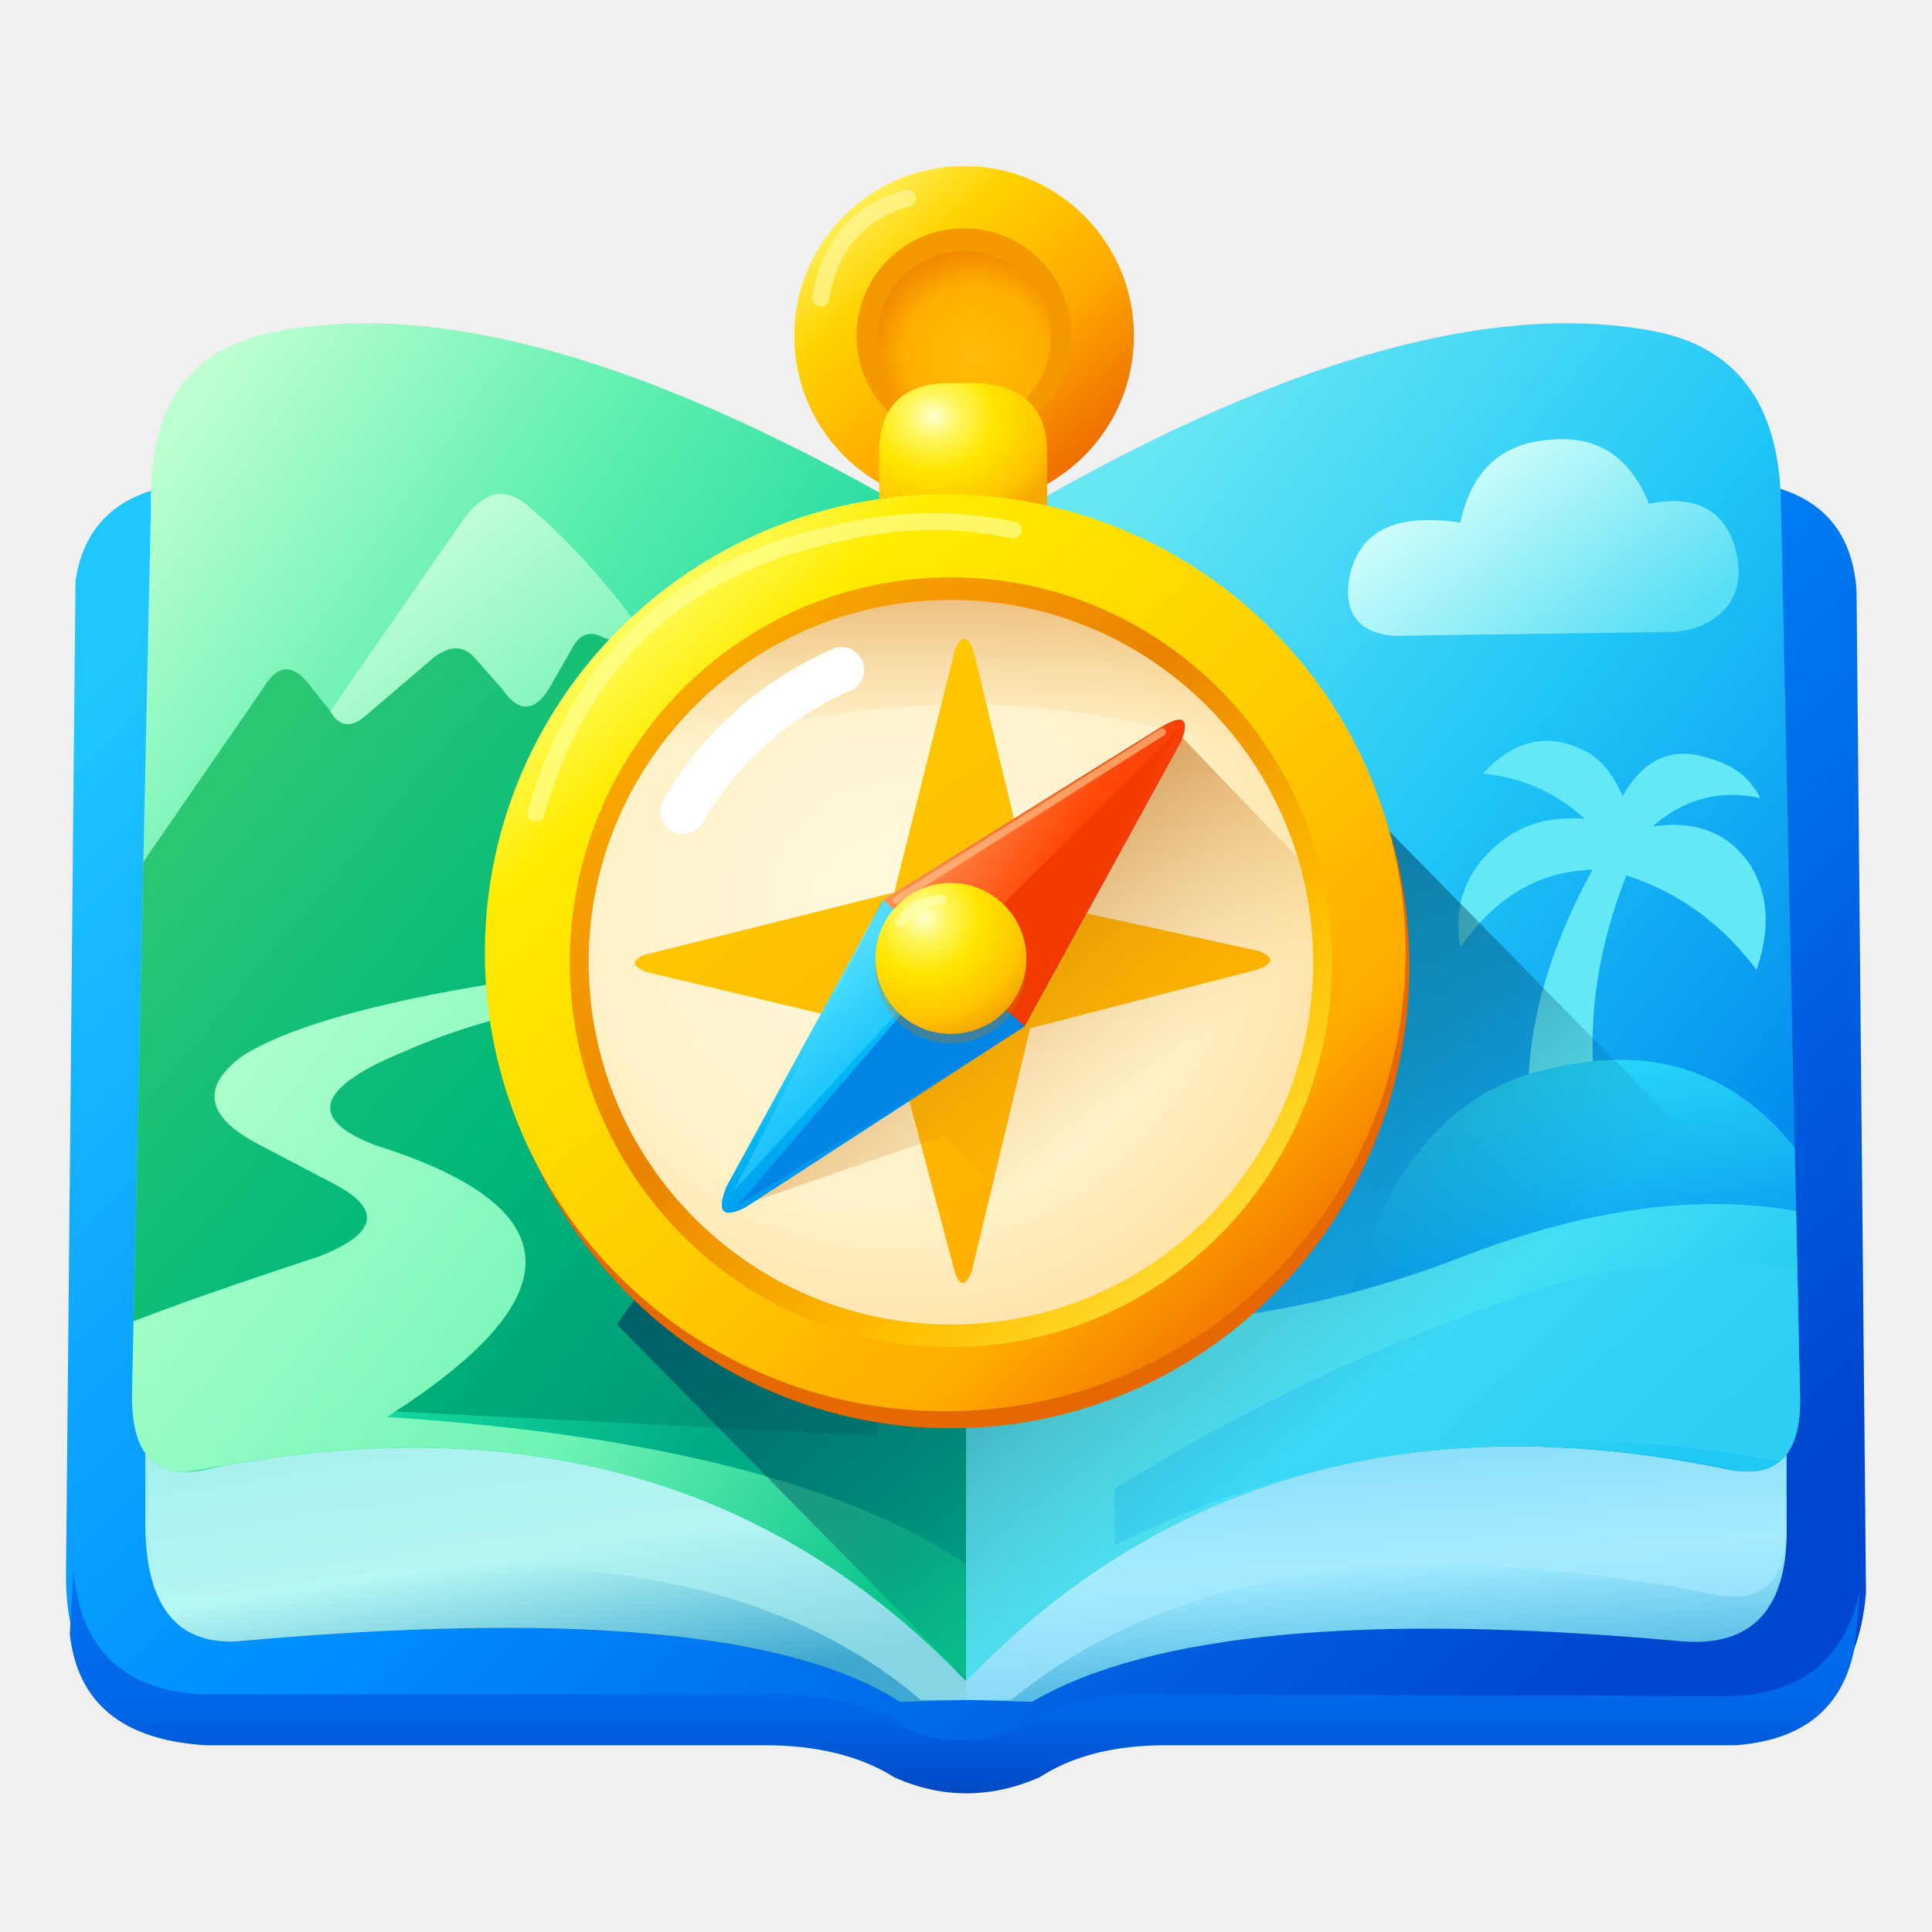
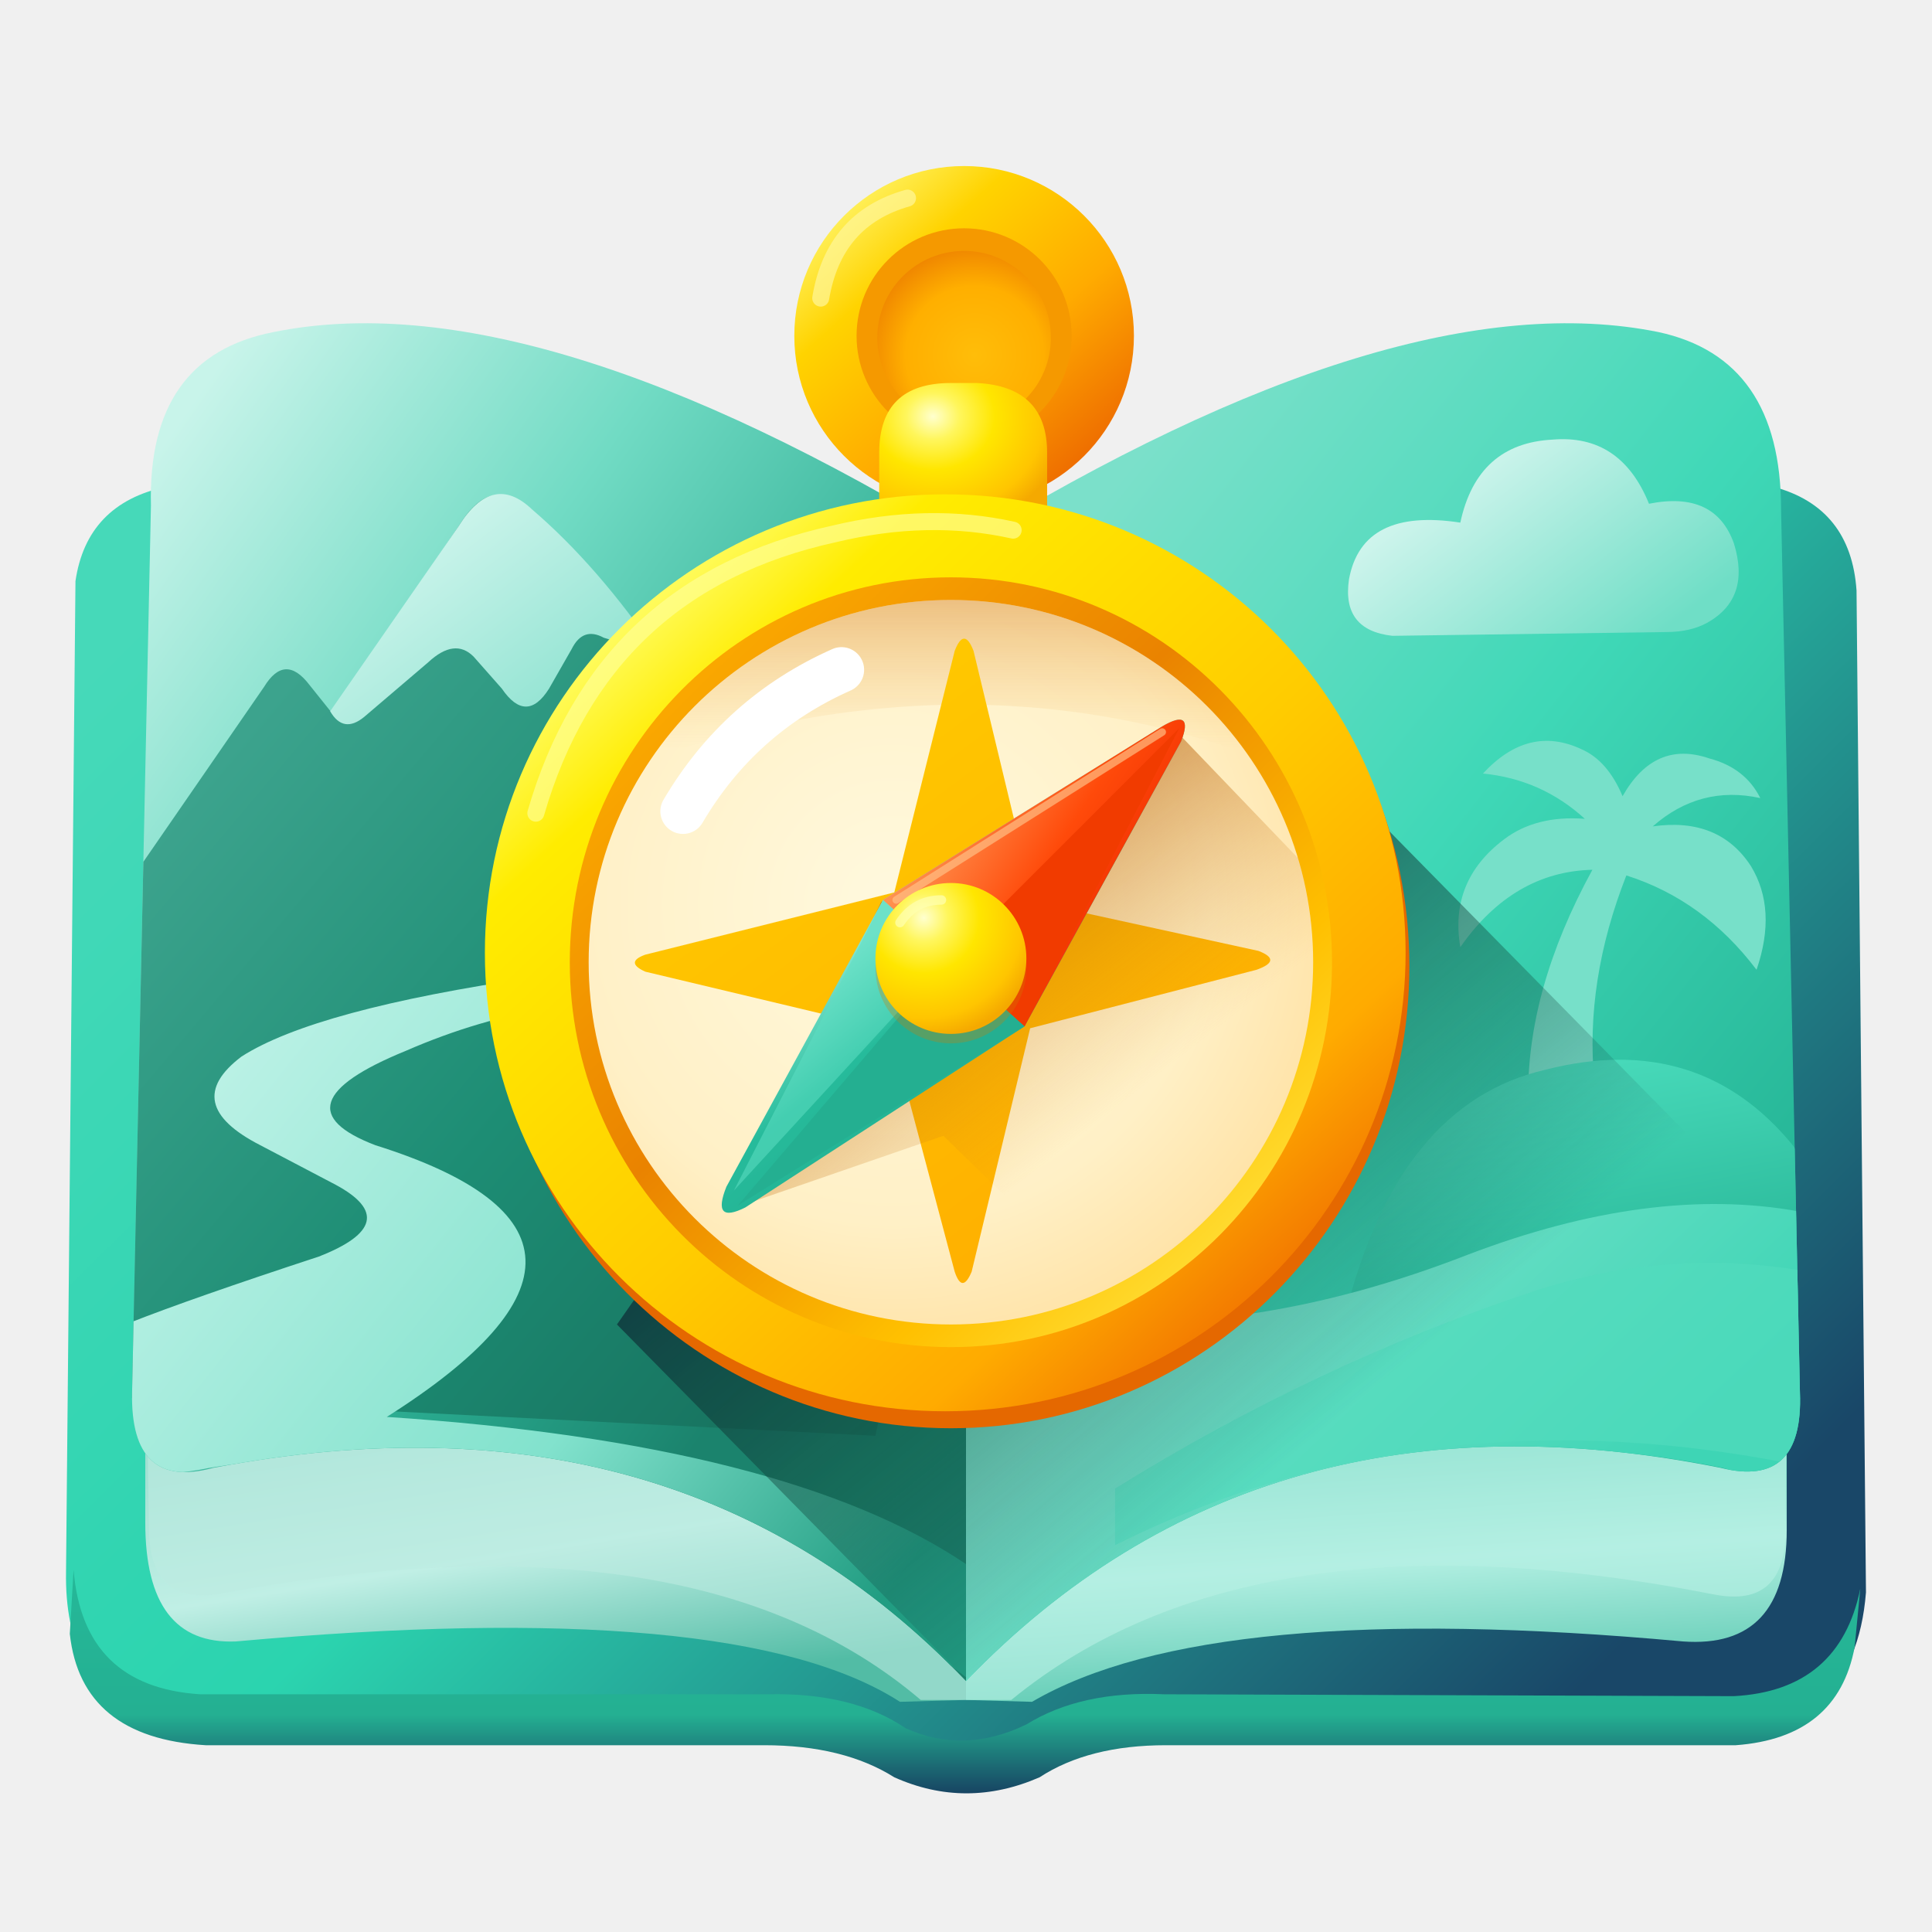
<svg xmlns="http://www.w3.org/2000/svg" viewBox="0 0 1024 1024" width="1024" height="1024">
  <defs>
    <linearGradient id="cover-grad" x1="110" y1="290" x2="774" y2="958" gradientUnits="userSpaceOnUse">
-       <stop stop-color="#20c7ff" />
-       <stop offset=".48" stop-color="#008eff" />
-       <stop offset="1" stop-color="#0047d0" />
+       <stop stop-color="#46d9b9" />
+       <stop offset=".48" stop-color="#2bd4af" />
+       <stop offset="1" stop-color="#194768" />
    </linearGradient>
    <linearGradient id="cover-edge-grad" x1="512" y1="800" x2="512" y2="951" gradientUnits="userSpaceOnUse">
-       <stop stop-color="#0078f5" />
-       <stop offset=".72" stop-color="#0065e7" />
-       <stop offset="1" stop-color="#0048c4" />
+       <stop stop-color="#26bb9b" />
+       <stop offset=".72" stop-color="#24b092" />
+       <stop offset="1" stop-color="#174362" />
    </linearGradient>
    <linearGradient id="left-paper-grad" x1="270" y1="714" x2="300" y2="903" gradientUnits="userSpaceOnUse">
-       <stop stop-color="#87e7e5" />
-       <stop offset=".57" stop-color="#b7f8f4" />
-       <stop offset="1" stop-color="#3ea8d0" />
+       <stop stop-color="#94dacb" />
+       <stop offset=".57" stop-color="#c0efe5" />
+       <stop offset="1" stop-color="#52bca5" />
    </linearGradient>
    <linearGradient id="right-paper-grad" x1="728" y1="731" x2="739" y2="901" gradientUnits="userSpaceOnUse">
-       <stop stop-color="#27b2de" />
-       <stop offset=".57" stop-color="#a2edff" />
-       <stop offset="1" stop-color="#46b0de" />
+       <stop stop-color="#41c4a8" />
+       <stop offset=".57" stop-color="#b2efe2" />
+       <stop offset="1" stop-color="#5bc9b1" />
    </linearGradient>
    <linearGradient id="left-page-grad" x1="88" y1="233" x2="527" y2="542" gradientUnits="userSpaceOnUse">
-       <stop stop-color="#bdffd0" />
-       <stop offset=".36" stop-color="#5defaf" />
-       <stop offset=".76" stop-color="#12d39b" />
-       <stop offset="1" stop-color="#00ac85" />
+       <stop stop-color="#c8f4ea" />
+       <stop offset=".36" stop-color="#71dbc4" />
+       <stop offset=".76" stop-color="#29a98e" />
+       <stop offset="1" stop-color="#1b836d" />
    </linearGradient>
    <linearGradient id="right-page-grad" x1="567" y1="287" x2="977" y2="610" gradientUnits="userSpaceOnUse">
-       <stop stop-color="#68e7f3" />
-       <stop offset=".48" stop-color="#20c6f7" />
-       <stop offset="1" stop-color="#0087ed" />
+       <stop stop-color="#7be0ca" />
+       <stop offset=".48" stop-color="#3fd8b7" />
+       <stop offset="1" stop-color="#25b596" />
    </linearGradient>
    <linearGradient id="mountain-grad" x1="142" y1="373" x2="470" y2="650" gradientUnits="userSpaceOnUse">
-       <stop stop-color="#2cc774" />
-       <stop offset=".55" stop-color="#00b879" />
-       <stop offset="1" stop-color="#009979" />
+       <stop stop-color="#3ca38d" />
+       <stop offset=".55" stop-color="#1d8d74" />
+       <stop offset="1" stop-color="#187561" />
    </linearGradient>
    <linearGradient id="snow-grad" x1="222" y1="271" x2="315" y2="393" gradientUnits="userSpaceOnUse">
-       <stop stop-color="#c9ffdc" />
-       <stop offset="1" stop-color="#74f2b5" />
+       <stop stop-color="#d2f6ee" />
+       <stop offset="1" stop-color="#86e0cd" />
    </linearGradient>
    <linearGradient id="river-grad" x1="111" y1="575" x2="462" y2="855" gradientUnits="userSpaceOnUse">
-       <stop stop-color="#acffcc" />
-       <stop offset=".58" stop-color="#70f4b5" />
-       <stop offset="1" stop-color="#0ac58c" />
+       <stop stop-color="#baf1e5" />
+       <stop offset=".58" stop-color="#82e2cd" />
+       <stop offset="1" stop-color="#219d82" />
    </linearGradient>
    <linearGradient id="cloud-grad" x1="774" y1="238" x2="860" y2="351" gradientUnits="userSpaceOnUse">
-       <stop stop-color="#d5fffb" />
-       <stop offset="1" stop-color="#59dff4" />
+       <stop stop-color="#d5f6ef" />
+       <stop offset="1" stop-color="#6fdec6" />
    </linearGradient>
    <linearGradient id="island-grad" x1="840" y1="562" x2="867" y2="705" gradientUnits="userSpaceOnUse">
-       <stop stop-color="#28d7fa" />
-       <stop offset="1" stop-color="#008de9" />
+       <stop stop-color="#48daba" />
+       <stop offset="1" stop-color="#24b293" />
    </linearGradient>
    <linearGradient id="wave-grad" x1="632" y1="685" x2="795" y2="858" gradientUnits="userSpaceOnUse">
-       <stop stop-color="#65f1f6" />
-       <stop offset="1" stop-color="#20c9f3" />
+       <stop stop-color="#79e2cb" />
+       <stop offset="1" stop-color="#3ed5b5" />
    </linearGradient>
    <linearGradient id="book-shadow-grad" x1="474" y1="559" x2="662" y2="790" gradientUnits="userSpaceOnUse">
-       <stop stop-color="#003b62" stop-opacity=".7" />
-       <stop offset=".57" stop-color="#003c59" stop-opacity=".35" />
-       <stop offset="1" stop-color="#004c78" stop-opacity="0" />
+       <stop stop-color="#0c2231" stop-opacity=".7" />
+       <stop offset=".57" stop-color="#0e4438" stop-opacity=".35" />
+       <stop offset="1" stop-color="#0e293c" stop-opacity="0" />
    </linearGradient>
    <linearGradient id="ring-grad" x1="446" y1="104" x2="576" y2="249" gradientUnits="userSpaceOnUse">
      <stop stop-color="#fff466" />
      <stop offset=".25" stop-color="#ffd300" />
      <stop offset=".62" stop-color="#ffab00" />
      <stop offset="1" stop-color="#ed6900" />
    </linearGradient>
    <radialGradient id="ring-inner-grad" cx=".56" cy=".6" r=".63">
      <stop stop-color="#ffbd09" />
      <stop offset=".63" stop-color="#ffaf00" />
      <stop offset="1" stop-color="#ef8500" />
    </radialGradient>
    <linearGradient id="gold-grad" x1="335" y1="309" x2="694" y2="696" gradientUnits="userSpaceOnUse">
      <stop stop-color="#ffff71" />
      <stop offset=".14" stop-color="#ffec00" />
      <stop offset=".53" stop-color="#ffcc00" />
      <stop offset=".81" stop-color="#ffab00" />
      <stop offset="1" stop-color="#ef6900" />
    </linearGradient>
    <linearGradient id="rim-grad" x1="320" y1="334" x2="660" y2="678" gradientUnits="userSpaceOnUse">
      <stop stop-color="#ffb300" />
      <stop offset=".45" stop-color="#ea8300" />
      <stop offset=".78" stop-color="#ffc000" />
      <stop offset="1" stop-color="#ffe23c" />
    </linearGradient>
    <radialGradient id="face-grad" cx=".42" cy=".42" r=".7">
      <stop stop-color="#fff9de" />
      <stop offset=".63" stop-color="#fff0c6" />
      <stop offset=".87" stop-color="#ffe4aa" />
      <stop offset="1" stop-color="#ffc874" />
    </radialGradient>
    <linearGradient id="face-top-grad" x1="500" y1="316" x2="500" y2="397" gradientUnits="userSpaceOnUse">
      <stop stop-color="#cb6600" stop-opacity=".36" />
      <stop offset="1" stop-color="#f0a22a" stop-opacity="0" />
    </linearGradient>
    <linearGradient id="star-grad" x1="408" y1="376" x2="615" y2="655" gradientUnits="userSpaceOnUse">
      <stop stop-color="#ffca00" />
      <stop offset="1" stop-color="#ffad00" />
    </linearGradient>
    <linearGradient id="needle-shadow-grad" x1="500" y1="488" x2="583" y2="594" gradientUnits="userSpaceOnUse">
      <stop stop-color="#b55a00" stop-opacity=".5" />
      <stop offset="1" stop-color="#d88a20" stop-opacity="0" />
    </linearGradient>
    <linearGradient id="red-grad" x1="490" y1="447" x2="591" y2="513" gradientUnits="userSpaceOnUse">
      <stop stop-color="#ff9250" />
      <stop offset=".5" stop-color="#ff4a0a" />
      <stop offset="1" stop-color="#ed2900" />
    </linearGradient>
    <linearGradient id="blue-grad" x1="427" y1="524" x2="491" y2="603" gradientUnits="userSpaceOnUse">
-       <stop stop-color="#66eaff" />
-       <stop offset=".45" stop-color="#00b8f5" />
-       <stop offset="1" stop-color="#0073e6" />
+       <stop stop-color="#80e5cf" />
+       <stop offset=".45" stop-color="#26bb9b" />
+       <stop offset="1" stop-color="#24b091" />
    </linearGradient>
    <radialGradient id="knob-grad" cx=".32" cy=".23" r=".8">
      <stop stop-color="#ffffce" />
      <stop offset=".2" stop-color="#fff65c" />
      <stop offset=".46" stop-color="#ffe600" />
      <stop offset=".83" stop-color="#ffc500" />
      <stop offset="1" stop-color="#f5a900" />
    </radialGradient>
    <clipPath id="pages-clip">
      <path d="M70 738 80 268Q78 189 145 176Q283 148 512 288Q741 148 879 176Q944 190 944 270L954 738Q956 789 912 778Q668 729 512 891Q359 731 113 778Q69 790 70 738Z" />
    </clipPath>
    <clipPath id="face-clip">
      <circle cx="504" cy="510" r="192" />
    </clipPath>
  </defs>
  <g id="book">
    <path d="M88 258Q46 267 40 308L35 833Q34 891 76 912Q93 921 130 920L410 919Q449 920 474 937Q512 954 550 935Q574 918 615 919L905 920Q983 920 989 844L984 313Q981 269 940 258L525 302Z" fill="url(#cover-grad)" />
    <path d="M39 832Q44 894 106 898L407 898Q452 897 480 916Q511 930 544 914Q573 896 617 898L919 899Q975 896 986 842L983 873Q974 921 920 925L618 925Q577 925 551 942Q512 959 474 942Q447 925 405 925L109 925Q43 921 37 866Z" fill="url(#cover-edge-grad)" />
    <path d="M77 735 77 807Q77 872 125 870Q390 846 477 902L512 901 512 844Q346 741 77 735Z" fill="url(#left-paper-grad)" />
    <path d="M512 844 512 901 547 902Q641 847 892 870Q947 874 947 811L947 735Q699 741 512 844Z" fill="url(#right-paper-grad)" />
-     <path d="M78 751 79 812Q80 850 115 845Q367 798 488 901L512 901 512 868Q337 739 78 751Z" fill="#b4f4f3" opacity=".6" />
-     <path d="M512 868 512 901 536 901Q663 797 908 845Q943 852 946 818L947 751Q692 739 512 868Z" fill="#a7ebff" opacity=".65" />
+     <path d="M78 751 79 812Q80 850 115 845Q367 798 488 901L512 901 512 868Q337 739 78 751Z" fill="#bdebe1" opacity=".6" />
+     <path d="M512 868 512 901 536 901Q663 797 908 845Q943 852 946 818L947 751Q692 739 512 868Z" fill="#b6f0e3" opacity=".65" />
    <path d="M70 738 80 268Q78 189 145 176Q283 148 512 288L512 891Q359 731 113 778Q69 790 70 738Z" fill="url(#left-page-grad)" />
    <path d="M512 288Q741 148 879 176Q944 190 944 270L954 738Q956 789 912 778Q668 729 512 891Z" fill="url(#right-page-grad)" />
    <g clip-path="url(#pages-clip)">
      <path d="M71 464 140 364Q151 346 164 363L176 378 243 279Q260 251 279 270Q315 299 348 346L440 441 502 584 464 761 69 741Z" fill="url(#mountain-grad)" />
      <path d="m175 377 68-98q18-29 39-9 35 30 67 77l-29-9q-11-6-17 6l-12 21q-12 19-25 0l-15-17q-10-10-24 3l-34 29q-11 9-18-3Z" fill="url(#snow-grad)" />
      <path d="M283 518Q167 535 128 560Q95 585 138 607L178 628Q215 648 169 666Q102 688 69 701L68 759Q64 788 111 778Q191 765 246 776Q386 790 512 889L512 829Q417 765 205 751Q355 656 199 607Q144 586 215 557Q254 540 293 534Z" fill="url(#river-grad)" />
      <path d="M738 337Q711 334 715 307Q722 269 774 277Q783 235 823 233Q859 230 874 267Q909 260 919 288Q928 317 905 330Q896 335 883 335Z" fill="url(#cloud-grad)" />
-       <path d="M810 583Q809 525 844 461Q802 462 774 502Q768 467 797 445Q814 432 840 434Q817 413 786 410Q810 384 838 397Q852 403 860 422Q877 392 906 402Q925 407 933 423Q901 416 876 438Q911 433 928 459Q942 482 931 514Q903 477 862 464Q840 520 845 573Z" fill="#62e9f5" />
+       <path d="M810 583Q809 525 844 461Q802 462 774 502Q768 467 797 445Q814 432 840 434Q817 413 786 410Q810 384 838 397Q852 403 860 422Q877 392 906 402Q925 407 933 423Q901 416 876 438Q911 433 928 459Q942 482 931 514Q903 477 862 464Q840 520 845 573Z" fill="#77e0c9" />
      <path d="M713 697Q741 585 819 567Q901 546 951 608L974 699Z" fill="url(#island-grad)" />
      <path d="M565 699Q665 709 778 665Q875 628 953 642L962 756Q955 790 913 778Q682 731 512 891L512 734Z" fill="url(#wave-grad)" />
-       <path d="M591 789Q697 723 814 684Q886 661 958 674L960 778Q759 735 591 819Z" fill="#36d2f6" opacity=".65" />
+       <path d="M591 789Q697 723 814 684Q886 661 958 674L960 778Q759 735 591 819Z" fill="#51dbbd" opacity=".65" />
      <path d="M604 306 905 612 953 769Q709 726 512 890L327 702Z" fill="url(#book-shadow-grad)" />
    </g>
  </g>
  <g id="compass">
    <circle cx="511" cy="178" r="90" fill="url(#ring-grad)" />
    <circle cx="511" cy="178" r="57" fill="#f59900" />
    <circle cx="511" cy="179" r="46" fill="url(#ring-inner-grad)" />
    <path d="M435 158Q442 116 481 105" fill="none" stroke="#fff7a0" stroke-width="9" stroke-linecap="round" opacity=".67" />
    <path d="M466 278V240Q466 203 504 203H518Q555 205 555 240V280Z" fill="url(#knob-grad)" />
    <ellipse cx="504" cy="512" rx="243" ry="245" fill="#e56800" />
    <ellipse cx="501" cy="505" rx="244" ry="243" fill="url(#gold-grad)" />
    <path d="M284 431Q319 310 442 283Q492 271 537 281" fill="none" stroke="#ffff98" stroke-width="9" stroke-linecap="round" opacity=".65" />
    <ellipse cx="504" cy="510" rx="202" ry="204" fill="url(#rim-grad)" />
    <circle cx="504" cy="510" r="192" fill="url(#face-grad)" />
    <g clip-path="url(#face-clip)">
      <path d="M300 316H704V417Q514 329 300 419Z" fill="url(#face-top-grad)" />
      <path d="M506 345Q511 332 516 345L548 478 667 504Q680 509 666 514L546 545 515 674Q510 686 506 674L472 546 342 515Q331 510 342 506L474 473Z" fill="url(#star-grad)" />
      <path d="m621 385 118 123-127 203-112-109-110 38 77-162Z" fill="url(#needle-shadow-grad)" />
    </g>
    <path d="M362 430Q392 379 446 355" fill="none" stroke="#fff" stroke-width="24" stroke-linecap="round" />
    <g id="needle">
      <path d="m385 629 83-152 148-92q17-10 10 8l-83 151-148 96q-18 9-10-11Z" fill="url(#blue-grad)" />
      <path d="m468 477 148-92q17-10 10 8l-83 151Z" fill="url(#red-grad)" />
      <path d="m503 508 122-122-82 158Z" fill="#f13b00" />
-       <path d="m503 508 40 36-152 95Z" fill="#0085e5" />
-       <path d="m389 631 79-154 34 31Z" fill="#3cd4ff" opacity=".55" />
+       <path d="m503 508 40 36-152 95Z" fill="#24af91" />
+       <path d="m389 631 79-154 34 31Z" fill="#5ddec2" opacity=".55" />
      <path d="m475 477 141-89" fill="none" stroke="#ffc288" stroke-width="4" stroke-linecap="round" opacity=".66" />
    </g>
    <circle cx="504" cy="513" r="40" fill="#cf7b00" opacity=".3" />
    <circle cx="504" cy="508" r="40" fill="url(#knob-grad)" />
    <path d="M477 489Q485 477 499 477" fill="none" stroke="#ffffb0" stroke-width="5" stroke-linecap="round" opacity=".7" />
  </g>
</svg>
